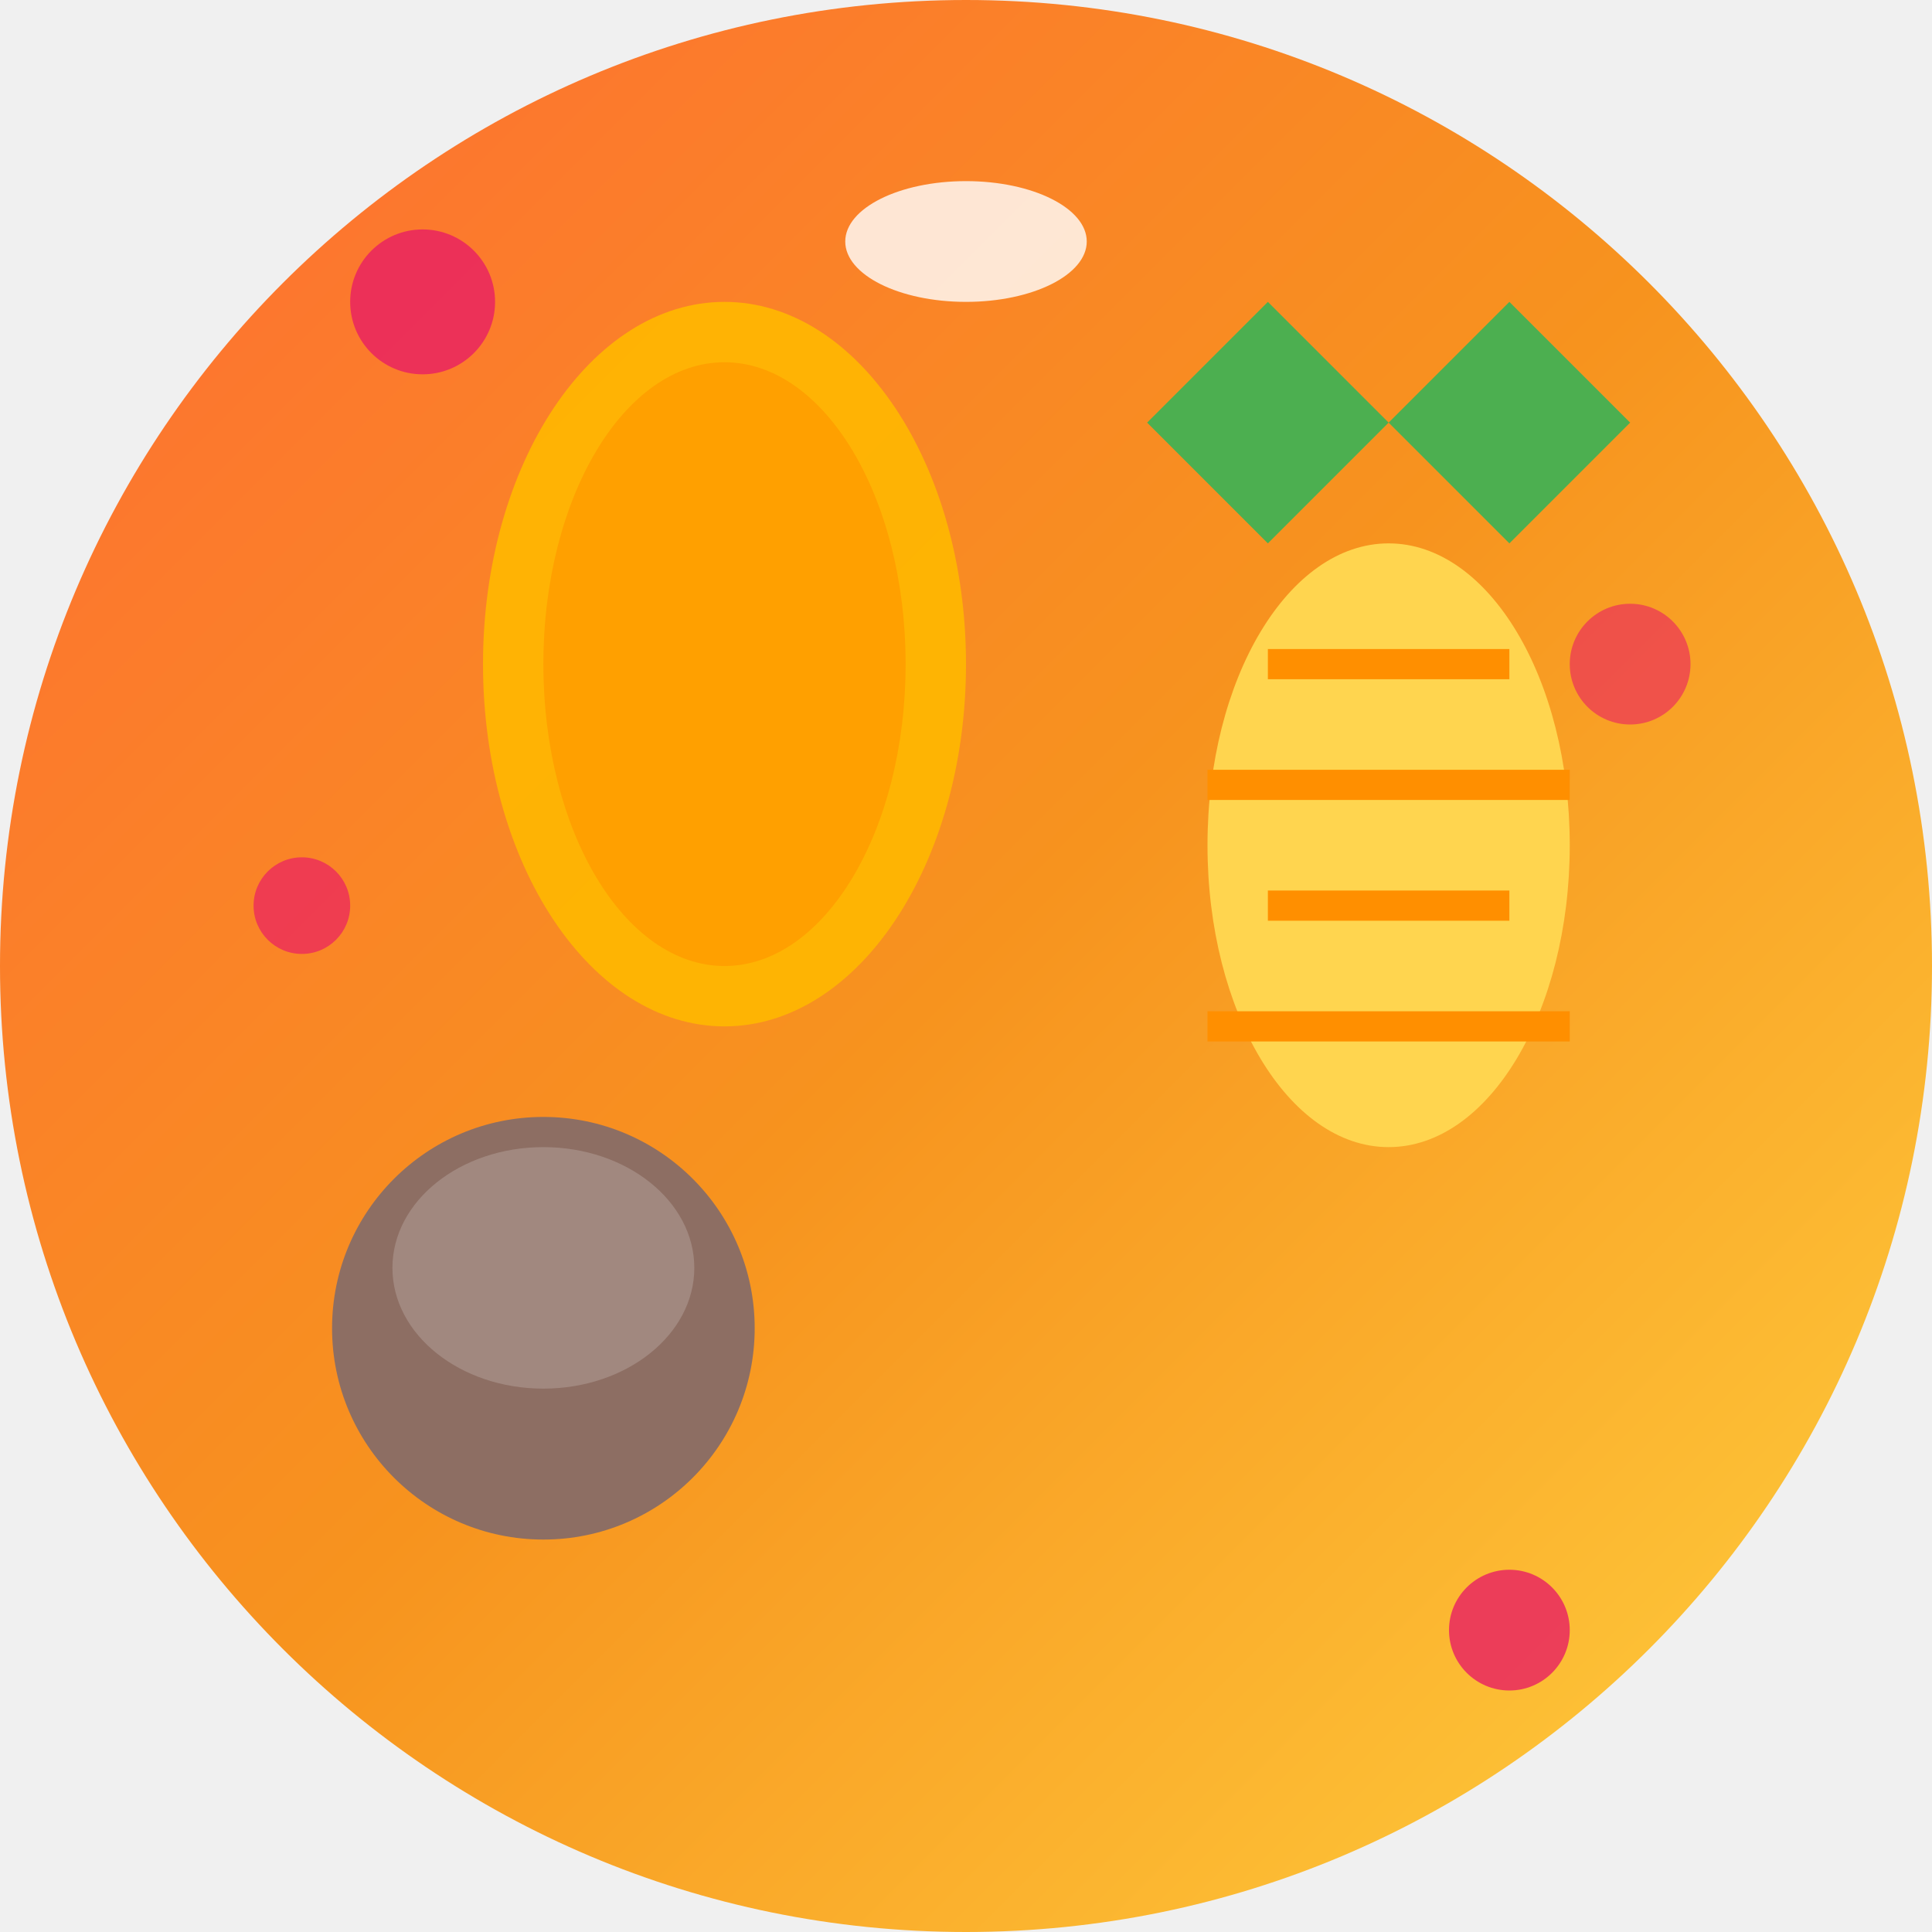
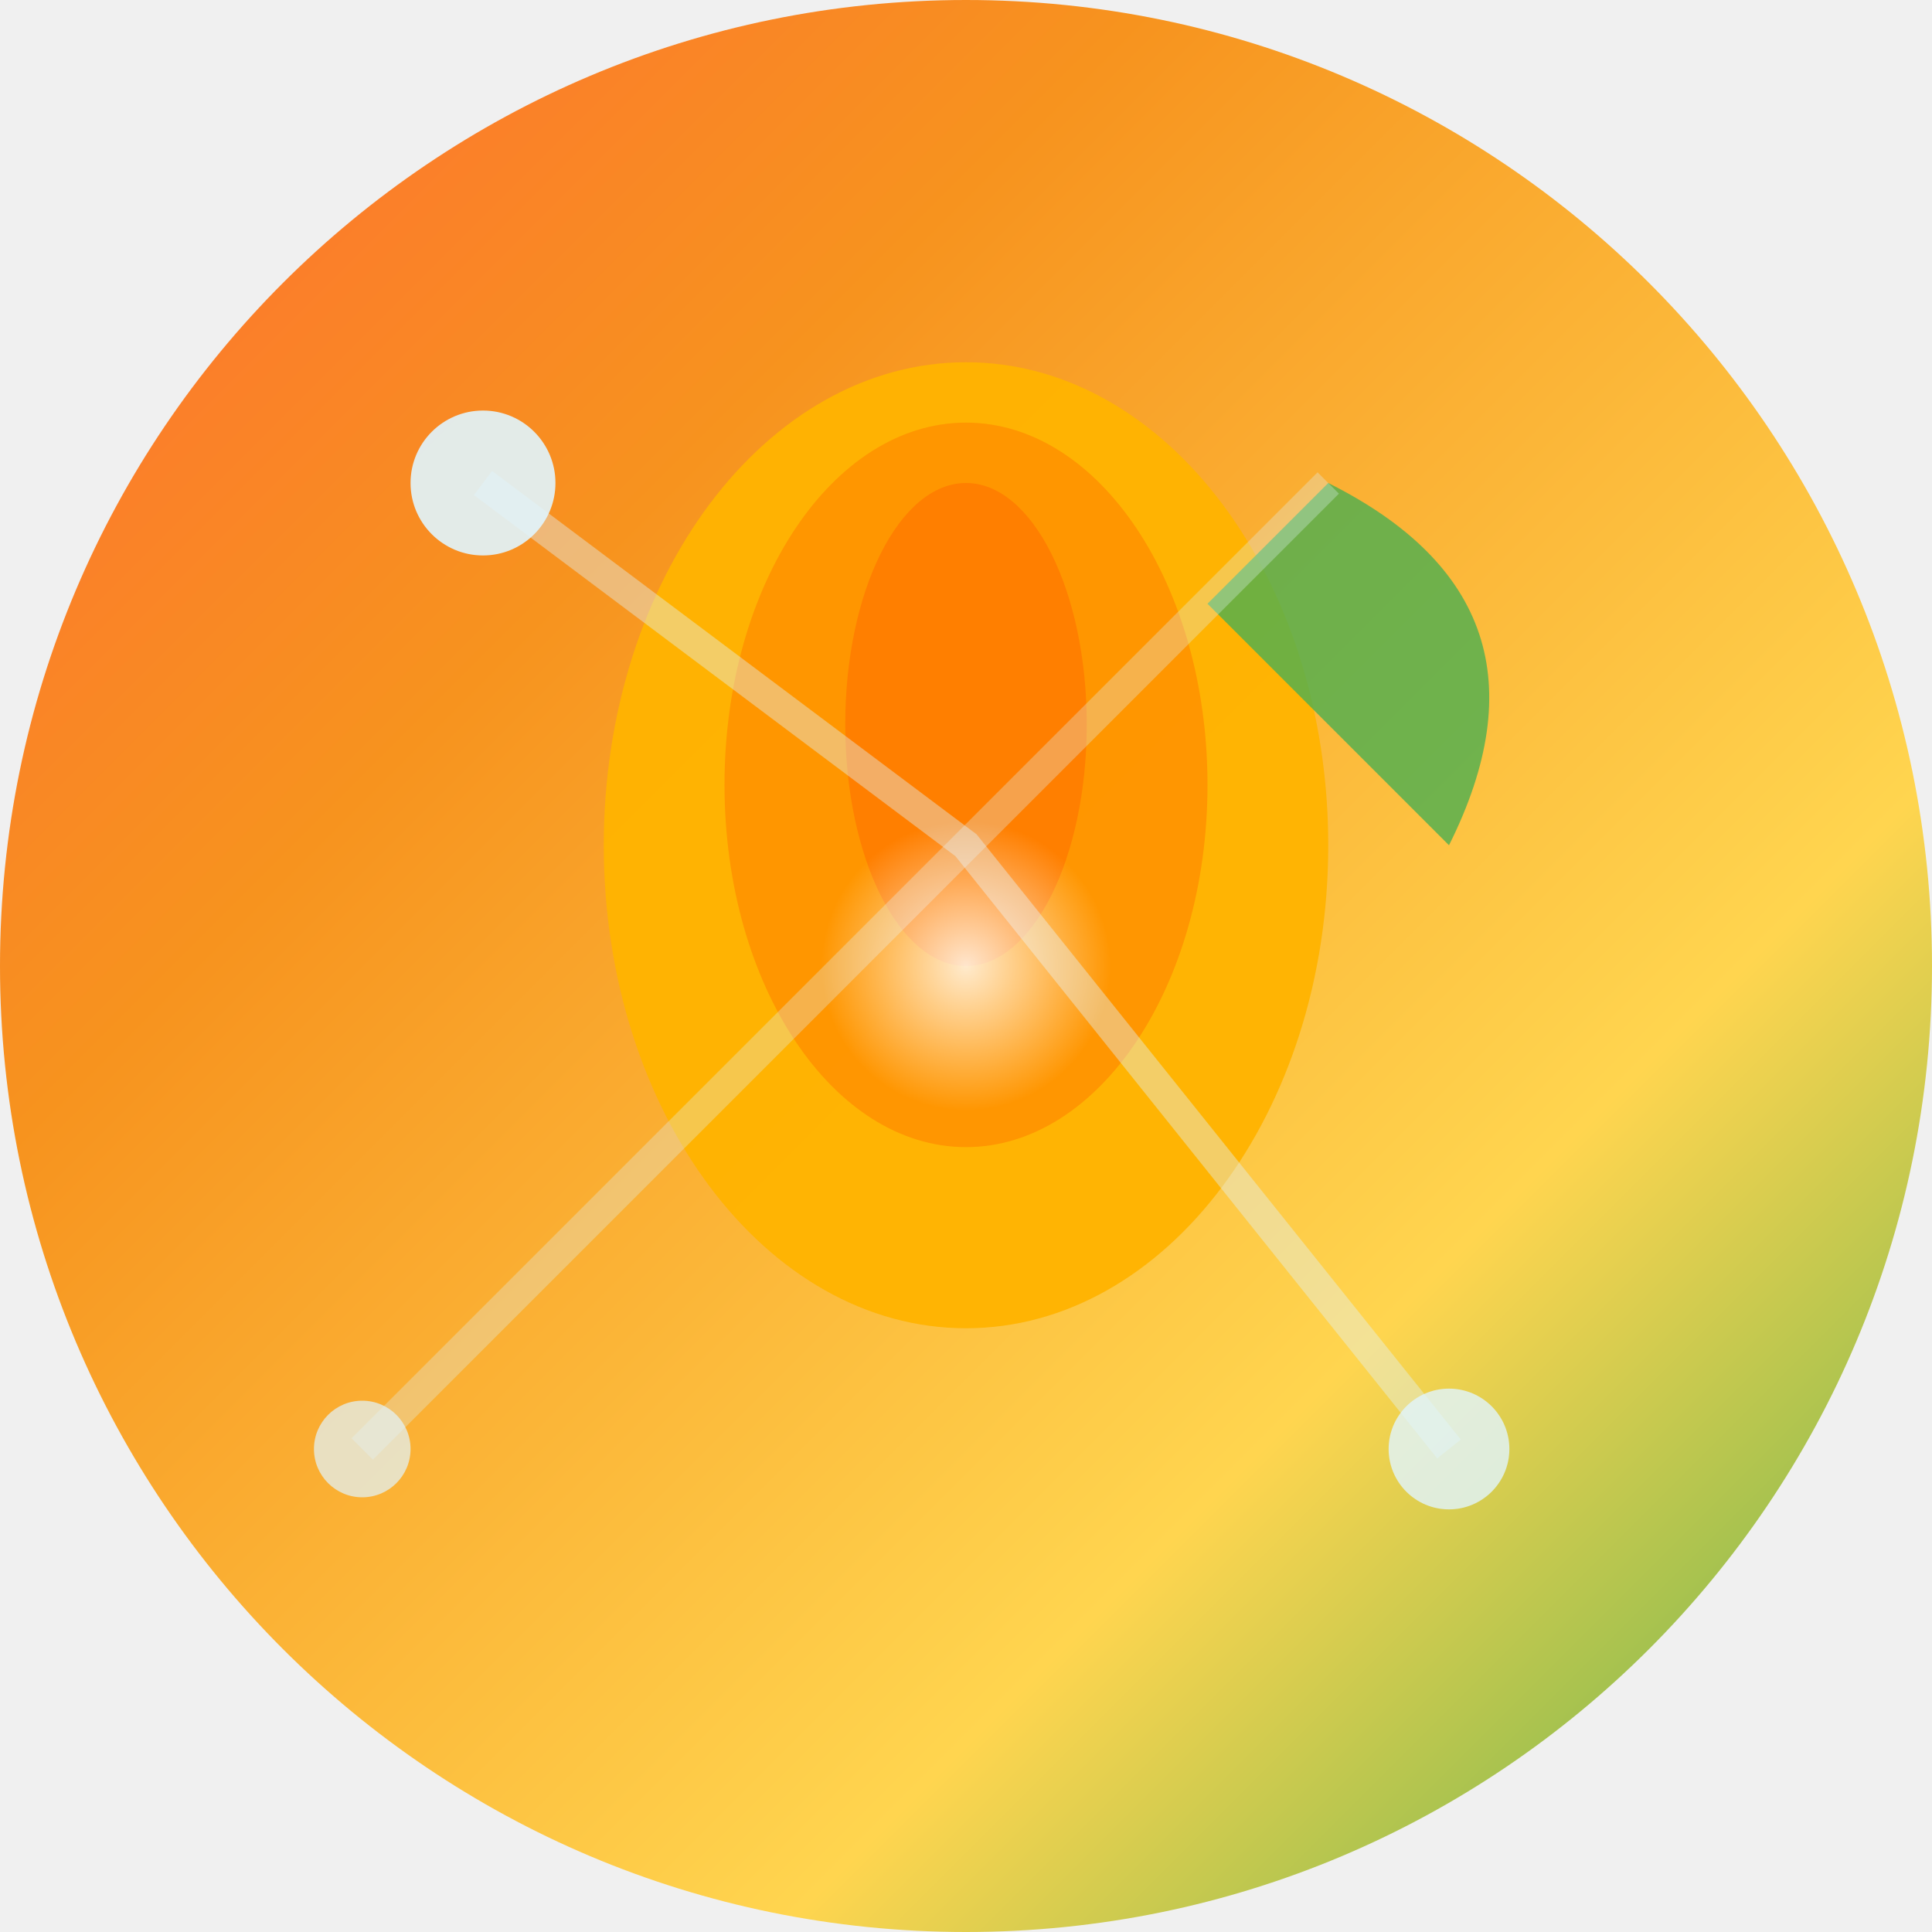
<svg xmlns="http://www.w3.org/2000/svg" width="32" height="32" viewBox="0 0 32 32" fill="none">
-   <circle cx="16" cy="16" r="16" fill="url(#tropicalGradient)" />
-   <ellipse cx="12" cy="11" rx="4" ry="6" fill="#FFB800" opacity="0.9" />
-   <ellipse cx="12" cy="11" rx="3" ry="5" fill="#FFA000" />
-   <path d="M19 7 L21 5 L23 7 L25 5 L27 7 L25 9 L23 7 L21 9 L19 7" fill="#4CAF50" />
-   <ellipse cx="23" cy="14" rx="3" ry="5" fill="#FFD54F" />
-   <path d="M21 11 L25 11 M20 13 L26 13 M21 15 L25 15 M20 17 L26 17" stroke="#FF8F00" stroke-width="0.5" />
-   <circle cx="9" cy="22" r="3.5" fill="#8D6E63" />
-   <ellipse cx="9" cy="21" rx="2.5" ry="2" fill="#A1887F" />
-   <circle cx="7" cy="5" r="1.2" fill="#E91E63" opacity="0.8" />
-   <circle cx="27" cy="11" r="1" fill="#E91E63" opacity="0.6" />
-   <circle cx="5" cy="15" r="0.8" fill="#E91E63" opacity="0.7" />
-   <circle cx="25" cy="27" r="1" fill="#E91E63" opacity="0.8" />
-   <ellipse cx="16" cy="4" rx="2" ry="1" fill="#FFFFFF" opacity="0.8" />
  <defs>
-     <linearGradient id="tropicalGradient" x1="0%" y1="0%" x2="100%" y2="100%">
+     <linearGradient id="tropicalGradient32" x1="0%" y1="0%" x2="100%" y2="100%">
      <stop offset="0%" style="stop-color:#FF6B35;stop-opacity:1" />
-       <stop offset="50%" style="stop-color:#F7931E;stop-opacity:1" />
-       <stop offset="100%" style="stop-color:#FFD23F;stop-opacity:1" />
+       <stop offset="30%" style="stop-color:#F7931E;stop-opacity:1" />
+       <stop offset="70%" style="stop-color:#FFD54F;stop-opacity:1" />
+       <stop offset="100%" style="stop-color:#4CAF50;stop-opacity:1" />
    </linearGradient>
+     <radialGradient id="aiGlow32" cx="50%" cy="50%" r="30%">
+       <stop offset="0%" style="stop-color:#FFFFFF;stop-opacity:0.8" />
+       <stop offset="100%" style="stop-color:#FFFFFF;stop-opacity:0" />
+     </radialGradient>
  </defs>
+   <circle cx="16" cy="16" r="16" fill="url(#tropicalGradient32)" />
+   <ellipse cx="16" cy="14" rx="6" ry="8" fill="#FFB300" opacity="0.95" />
+   <ellipse cx="16" cy="13" rx="4" ry="6" fill="#FF8F00" opacity="0.8" />
+   <ellipse cx="16" cy="12" rx="2" ry="4" fill="#FF6F00" opacity="0.6" />
+   <path d="M22 8 Q26 10 24 14 Q22 12 20 10 Q21 9 22 8" fill="#4CAF50" opacity="0.8" />
+   <circle cx="8" cy="8" r="1.2" fill="#E1F5FE" opacity="0.9" />
+   <circle cx="24" cy="24" r="1" fill="#E1F5FE" opacity="0.8" />
+   <circle cx="6" cy="24" r="0.8" fill="#E1F5FE" opacity="0.7" />
+   <path d="M8 8 L16 14 L24 24" stroke="#E1F5FE" stroke-width="0.5" opacity="0.4" />
+   <path d="M6 24 L16 14 L22 8" stroke="#E1F5FE" stroke-width="0.5" opacity="0.3" />
+   <circle cx="16" cy="16" r="4" fill="url(#aiGlow32)" />
</svg>
